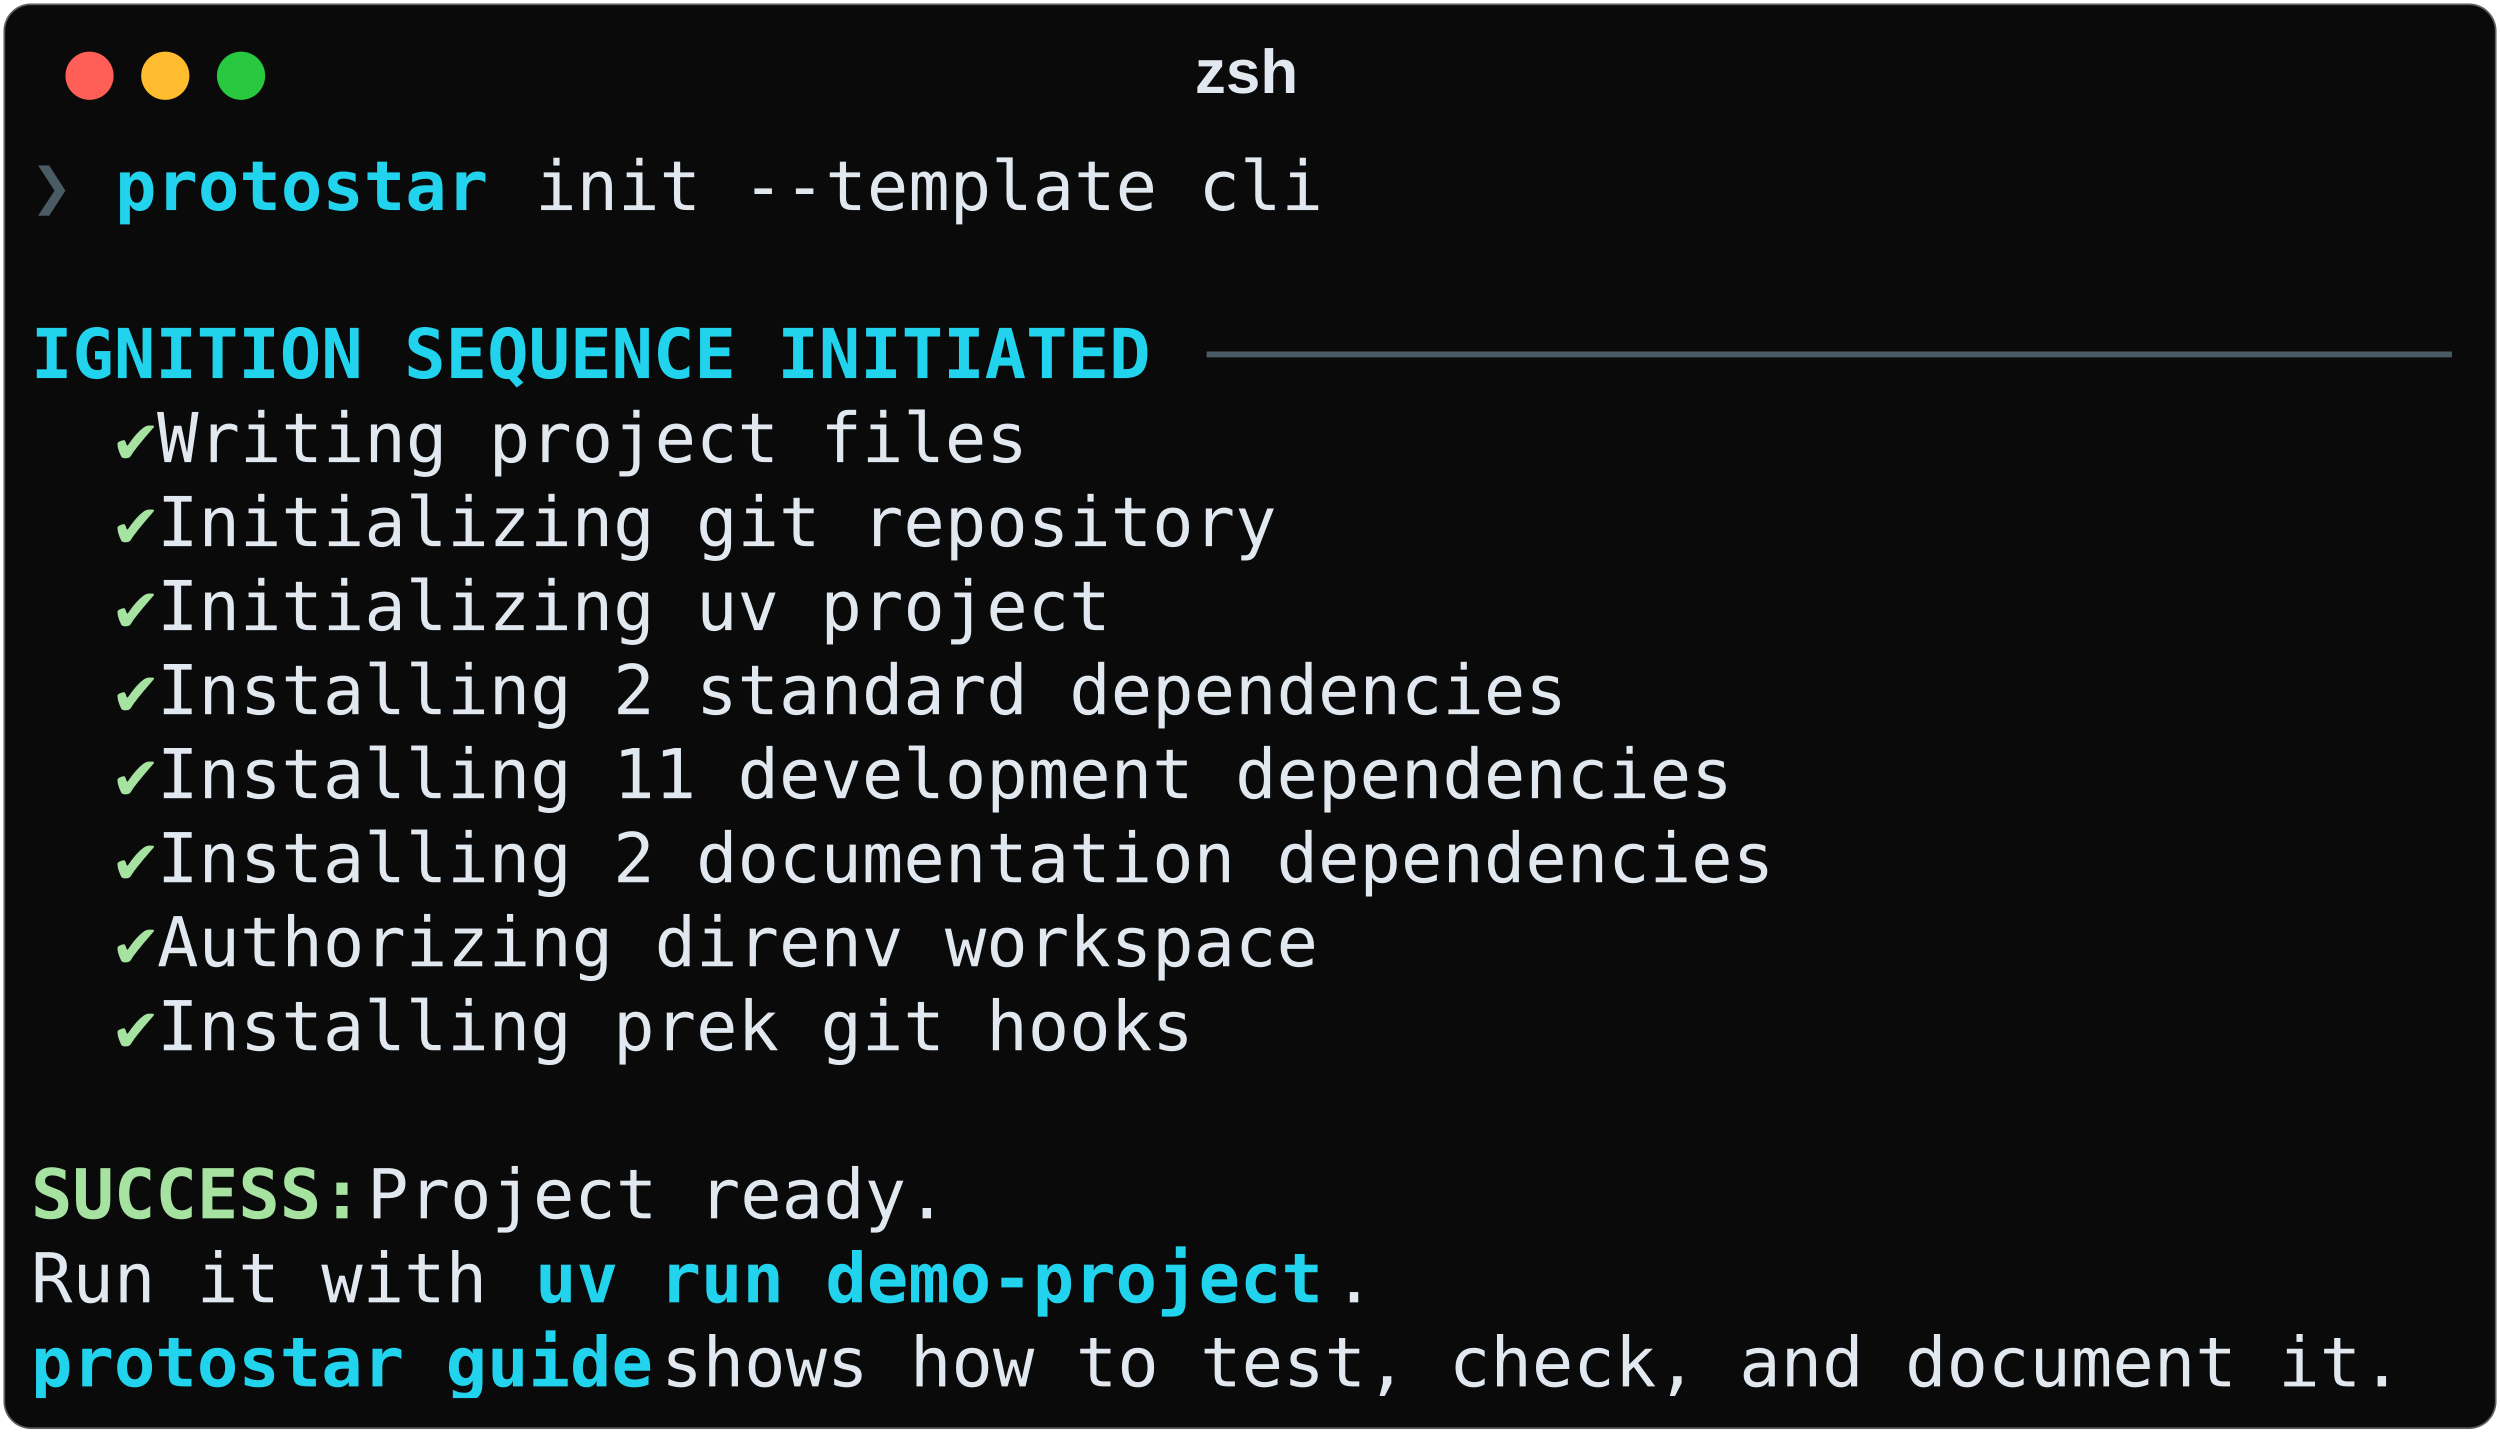
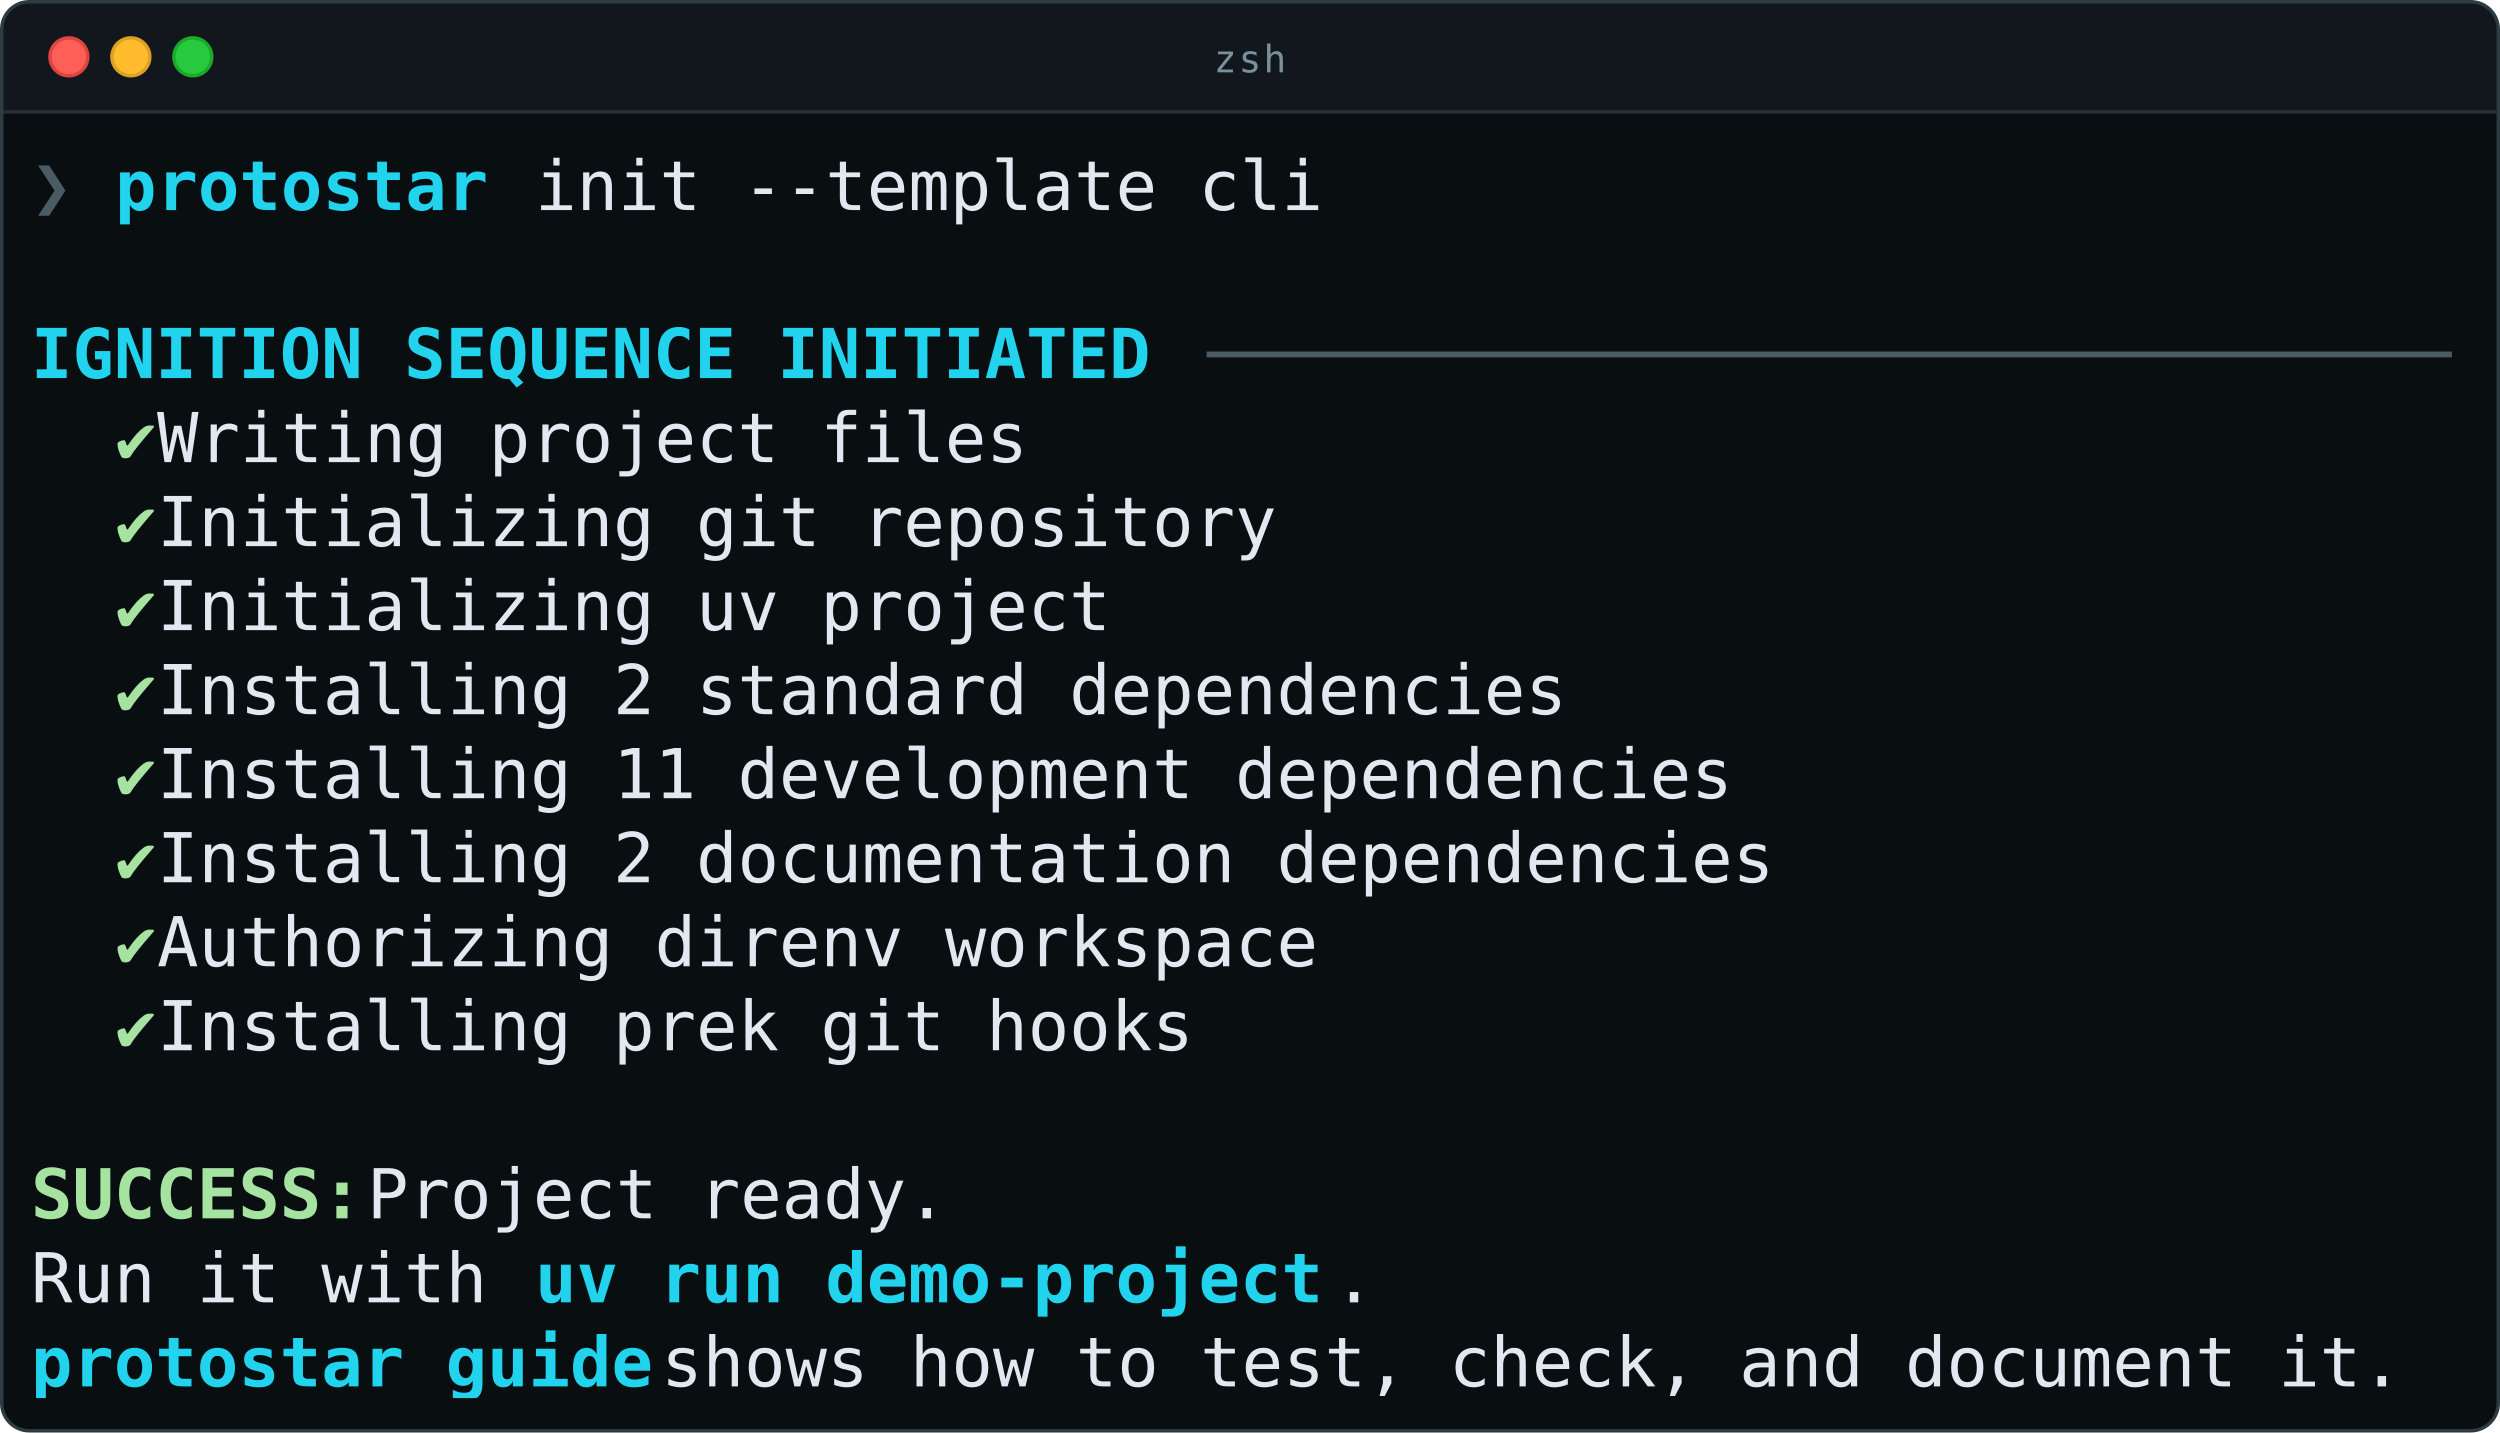
<svg xmlns="http://www.w3.org/2000/svg" class="rich-terminal" viewBox="0 0 726 416.0">
  <style>

    @font-face {
        font-family: "Fira Code";
        src: local("FiraCode-Regular"),
                url("https://cdnjs.cloudflare.com/ajax/libs/firacode/6.2.0/woff2/FiraCode-Regular.woff2") format("woff2"),
                url("https://cdnjs.cloudflare.com/ajax/libs/firacode/6.2.0/woff/FiraCode-Regular.woff") format("woff");
        font-style: normal;
        font-weight: 400;
    }
    @font-face {
        font-family: "Fira Code";
        src: local("FiraCode-Bold"),
                url("https://cdnjs.cloudflare.com/ajax/libs/firacode/6.2.0/woff2/FiraCode-Bold.woff2") format("woff2"),
                url("https://cdnjs.cloudflare.com/ajax/libs/firacode/6.2.0/woff/FiraCode-Bold.woff") format("woff");
        font-style: bold;
        font-weight: 700;
    }

    .cli_init-matrix {
        font-family: Fira Code, monospace;
        font-size: 20px;
        line-height: 24.4px;
        font-variant-east-asian: full-width;
    }

    .cli_init-title {
        font-size: 18px;
        font-weight: bold;
        font-family: arial;
    }

    .cli_init-r1 { fill: #4b5b64 }
.cli_init-r2 { fill: #22d3ee;font-weight: bold }
.cli_init-r3 { fill: #e2e8f0 }
.cli_init-r4 { fill: #a6e3a1 }
.cli_init-r5 { fill: #a6e3a1;font-weight: bold }
    </style>
  <defs>
    <clipPath id="cli_init-clip-terminal">
      <rect x="0" y="0" width="706.6" height="365.0" />
    </clipPath>
    <clipPath id="cli_init-line-0">
      <rect x="0" y="1.5" width="707.6" height="24.65" />
    </clipPath>
    <clipPath id="cli_init-line-1">
      <rect x="0" y="25.9" width="707.6" height="24.65" />
    </clipPath>
    <clipPath id="cli_init-line-2">
      <rect x="0" y="50.3" width="707.6" height="24.65" />
    </clipPath>
    <clipPath id="cli_init-line-3">
      <rect x="0" y="74.7" width="707.6" height="24.65" />
    </clipPath>
    <clipPath id="cli_init-line-4">
      <rect x="0" y="99.1" width="707.6" height="24.65" />
    </clipPath>
    <clipPath id="cli_init-line-5">
      <rect x="0" y="123.5" width="707.6" height="24.65" />
    </clipPath>
    <clipPath id="cli_init-line-6">
      <rect x="0" y="147.9" width="707.6" height="24.65" />
    </clipPath>
    <clipPath id="cli_init-line-7">
      <rect x="0" y="172.3" width="707.6" height="24.65" />
    </clipPath>
    <clipPath id="cli_init-line-8">
      <rect x="0" y="196.7" width="707.6" height="24.65" />
    </clipPath>
    <clipPath id="cli_init-line-9">
      <rect x="0" y="221.1" width="707.6" height="24.65" />
    </clipPath>
    <clipPath id="cli_init-line-10">
      <rect x="0" y="245.5" width="707.6" height="24.65" />
    </clipPath>
    <clipPath id="cli_init-line-11">
      <rect x="0" y="269.9" width="707.6" height="24.65" />
    </clipPath>
    <clipPath id="cli_init-line-12">
      <rect x="0" y="294.3" width="707.6" height="24.65" />
    </clipPath>
    <clipPath id="cli_init-line-13">
      <rect x="0" y="318.7" width="707.6" height="24.65" />
    </clipPath>
  </defs>
-   <rect fill="#0a0a0a" stroke="rgba(255,255,255,0.35)" stroke-width="1" x="1" y="1" width="724" height="414" rx="8" />
-   <text class="cli_init-title" fill="#e2e8f0" text-anchor="middle" x="362" y="27">zsh</text>
-   <g transform="translate(26,22)">
-     <circle cx="0" cy="0" r="7" fill="#ff5f57" />
-     <circle cx="22" cy="0" r="7" fill="#febc2e" />
-     <circle cx="44" cy="0" r="7" fill="#28c840" />
-   </g>
+   <rect fill="#090e11" x="0.5" y="0.5" width="725" height="415" rx="8" />
+   <path fill="#11171c" d="M0.5 32V8.5a8 8 0 0 1 8 -8H717a8 8 0 0 1 8 8V32Z" />
+   <path stroke="#243138" d="M0.5 32.5H725" />
+   <circle cx="20" cy="16.5" r="5.5" fill="#ff5f56" stroke="#e0443e" />
+   <circle cx="38" cy="16.5" r="5.5" fill="#ffbd2e" stroke="#dea123" />
+   <circle cx="56" cy="16.5" r="5.5" fill="#27c93f" stroke="#1aab29" />
+   <text fill="#7a909c" x="363" y="21" text-anchor="middle" font-family="JetBrains Mono, Fira Code, monospace" font-size="11" letter-spacing="0.6">zsh</text>
+   <rect fill="none" stroke="#2d3c43" x="0.5" y="0.5" width="725" height="415" rx="8" />
  <g transform="translate(9, 41)" clip-path="url(#cli_init-clip-terminal)">
    <g class="cli_init-matrix">
      <text class="cli_init-r1" x="0" y="20" textLength="24.4" clip-path="url(#cli_init-line-0)">❯ </text>
      <text class="cli_init-r2" x="24.4" y="20" textLength="122" clip-path="url(#cli_init-line-0)">protostar </text>
      <text class="cli_init-r3" x="146.4" y="20" textLength="231.8" clip-path="url(#cli_init-line-0)">init --template cli</text>
      <text class="cli_init-r3" x="707.6" y="20" textLength="12.2" clip-path="url(#cli_init-line-0)">
</text>
      <text class="cli_init-r3" x="707.6" y="44.4" textLength="12.2" clip-path="url(#cli_init-line-1)">
</text>
      <text class="cli_init-r2" x="0" y="68.8" textLength="329.4" clip-path="url(#cli_init-line-2)">IGNITION SEQUENCE INITIATED</text>
      <text class="cli_init-r1" x="341.6" y="68.8" textLength="366" clip-path="url(#cli_init-line-2)">──────────────────────────────</text>
      <text class="cli_init-r3" x="707.6" y="68.8" textLength="12.2" clip-path="url(#cli_init-line-2)">
</text>
      <text class="cli_init-r4" x="24.4" y="93.2" textLength="12.2" clip-path="url(#cli_init-line-3)">✔</text>
      <text class="cli_init-r3" x="36.6" y="93.2" textLength="268.4" clip-path="url(#cli_init-line-3)"> Writing project files</text>
      <text class="cli_init-r3" x="707.6" y="93.2" textLength="12.2" clip-path="url(#cli_init-line-3)">
</text>
      <text class="cli_init-r4" x="24.4" y="117.6" textLength="12.2" clip-path="url(#cli_init-line-4)">✔</text>
      <text class="cli_init-r3" x="36.6" y="117.6" textLength="341.6" clip-path="url(#cli_init-line-4)"> Initializing git repository</text>
      <text class="cli_init-r3" x="707.6" y="117.6" textLength="12.2" clip-path="url(#cli_init-line-4)">
</text>
      <text class="cli_init-r4" x="24.4" y="142" textLength="12.2" clip-path="url(#cli_init-line-5)">✔</text>
      <text class="cli_init-r3" x="36.6" y="142" textLength="292.8" clip-path="url(#cli_init-line-5)"> Initializing uv project</text>
      <text class="cli_init-r3" x="707.6" y="142" textLength="12.2" clip-path="url(#cli_init-line-5)">
</text>
      <text class="cli_init-r4" x="24.4" y="166.4" textLength="12.2" clip-path="url(#cli_init-line-6)">✔</text>
      <text class="cli_init-r3" x="36.6" y="166.4" textLength="427" clip-path="url(#cli_init-line-6)"> Installing 2 standard dependencies</text>
      <text class="cli_init-r3" x="707.6" y="166.4" textLength="12.2" clip-path="url(#cli_init-line-6)">
</text>
      <text class="cli_init-r4" x="24.4" y="190.8" textLength="12.2" clip-path="url(#cli_init-line-7)">✔</text>
      <text class="cli_init-r3" x="36.6" y="190.8" textLength="475.8" clip-path="url(#cli_init-line-7)"> Installing 11 development dependencies</text>
      <text class="cli_init-r3" x="707.6" y="190.8" textLength="12.2" clip-path="url(#cli_init-line-7)">
</text>
      <text class="cli_init-r4" x="24.4" y="215.2" textLength="12.2" clip-path="url(#cli_init-line-8)">✔</text>
      <text class="cli_init-r3" x="36.6" y="215.2" textLength="488" clip-path="url(#cli_init-line-8)"> Installing 2 documentation dependencies</text>
      <text class="cli_init-r3" x="707.6" y="215.2" textLength="12.2" clip-path="url(#cli_init-line-8)">
</text>
      <text class="cli_init-r4" x="24.4" y="239.6" textLength="12.2" clip-path="url(#cli_init-line-9)">✔</text>
      <text class="cli_init-r3" x="36.6" y="239.6" textLength="353.8" clip-path="url(#cli_init-line-9)"> Authorizing direnv workspace</text>
      <text class="cli_init-r3" x="707.6" y="239.6" textLength="12.2" clip-path="url(#cli_init-line-9)">
</text>
      <text class="cli_init-r4" x="24.4" y="264" textLength="12.2" clip-path="url(#cli_init-line-10)">✔</text>
      <text class="cli_init-r3" x="36.6" y="264" textLength="317.2" clip-path="url(#cli_init-line-10)"> Installing prek git hooks</text>
      <text class="cli_init-r3" x="707.6" y="264" textLength="12.2" clip-path="url(#cli_init-line-10)">
</text>
      <text class="cli_init-r3" x="707.6" y="288.4" textLength="12.2" clip-path="url(#cli_init-line-11)">
</text>
      <text class="cli_init-r5" x="0" y="312.8" textLength="97.6" clip-path="url(#cli_init-line-12)">SUCCESS:</text>
      <text class="cli_init-r3" x="97.6" y="312.8" textLength="183" clip-path="url(#cli_init-line-12)"> Project ready.</text>
      <text class="cli_init-r3" x="707.6" y="312.8" textLength="12.2" clip-path="url(#cli_init-line-12)">
</text>
      <text class="cli_init-r3" x="0" y="337.2" textLength="146.4" clip-path="url(#cli_init-line-13)">Run it with </text>
      <text class="cli_init-r2" x="146.4" y="337.2" textLength="231.8" clip-path="url(#cli_init-line-13)">uv run demo-project</text>
      <text class="cli_init-r3" x="378.2" y="337.2" textLength="12.2" clip-path="url(#cli_init-line-13)">.</text>
      <text class="cli_init-r3" x="707.6" y="337.2" textLength="12.2" clip-path="url(#cli_init-line-13)">
</text>
      <text class="cli_init-r2" x="0" y="361.6" textLength="183" clip-path="url(#cli_init-line-14)">protostar guide</text>
      <text class="cli_init-r3" x="183" y="361.6" textLength="524.6" clip-path="url(#cli_init-line-14)"> shows how to test, check, and document it.</text>
      <text class="cli_init-r3" x="707.6" y="361.6" textLength="12.2" clip-path="url(#cli_init-line-14)">
</text>
    </g>
  </g>
</svg>
